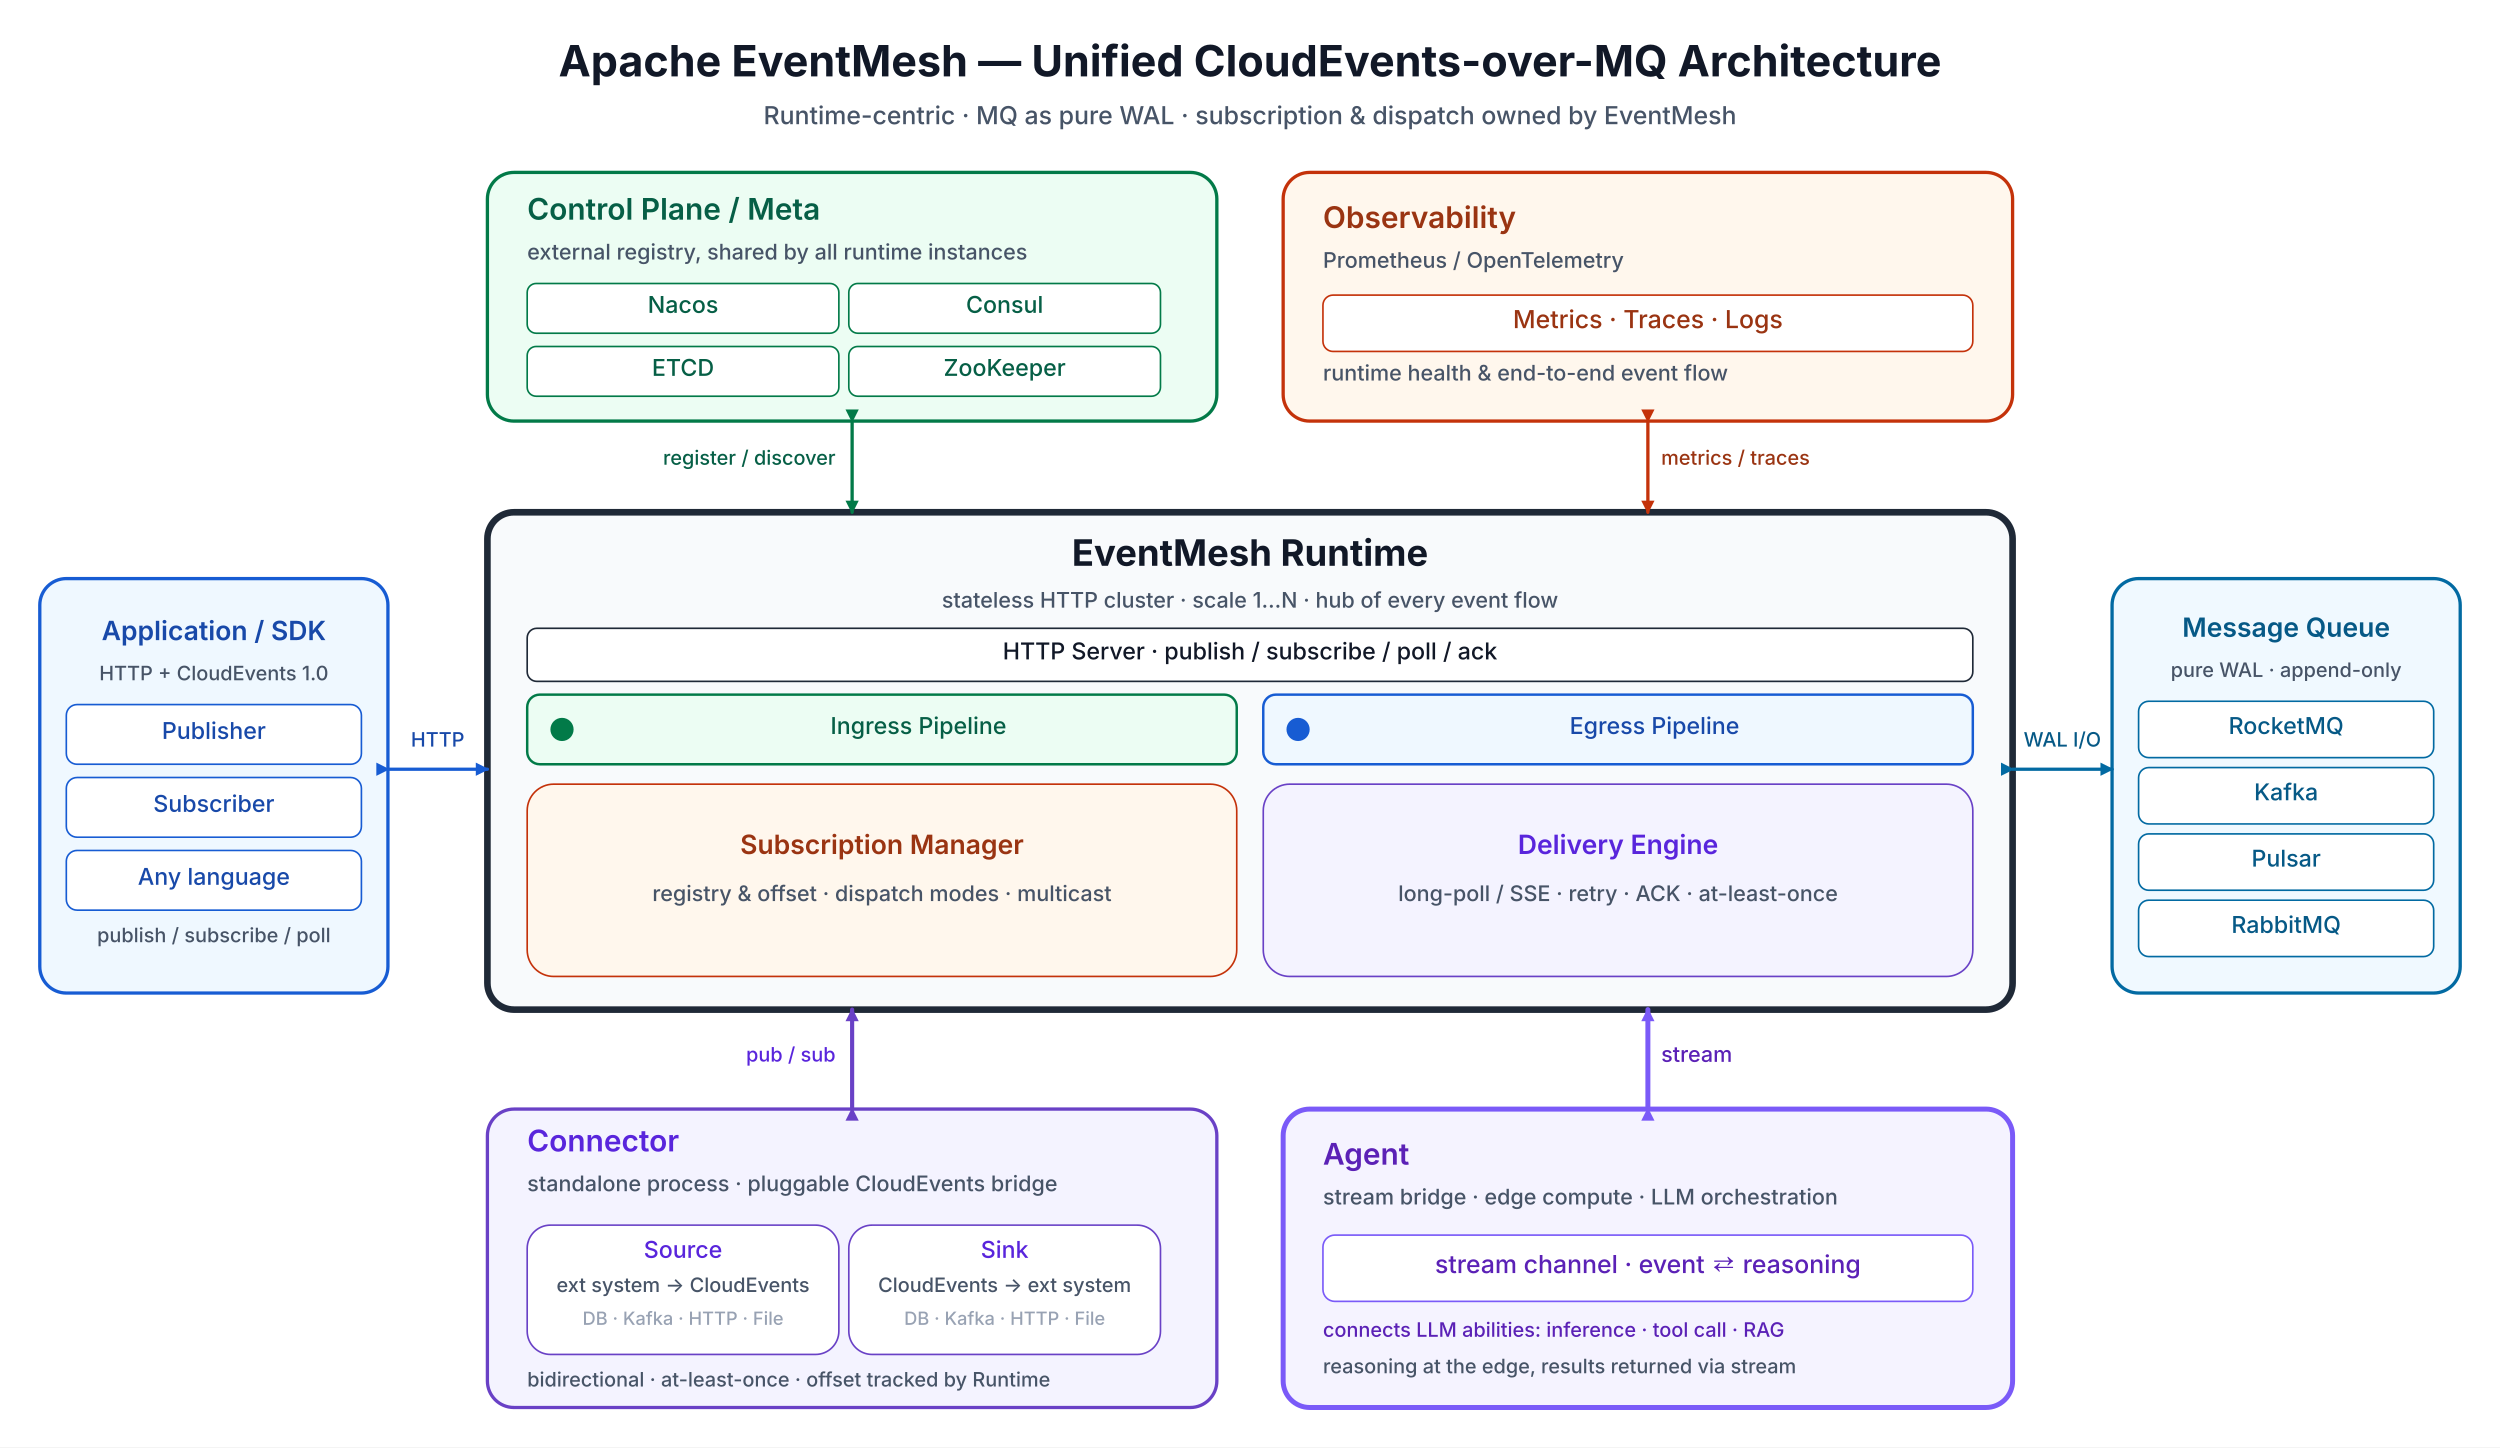
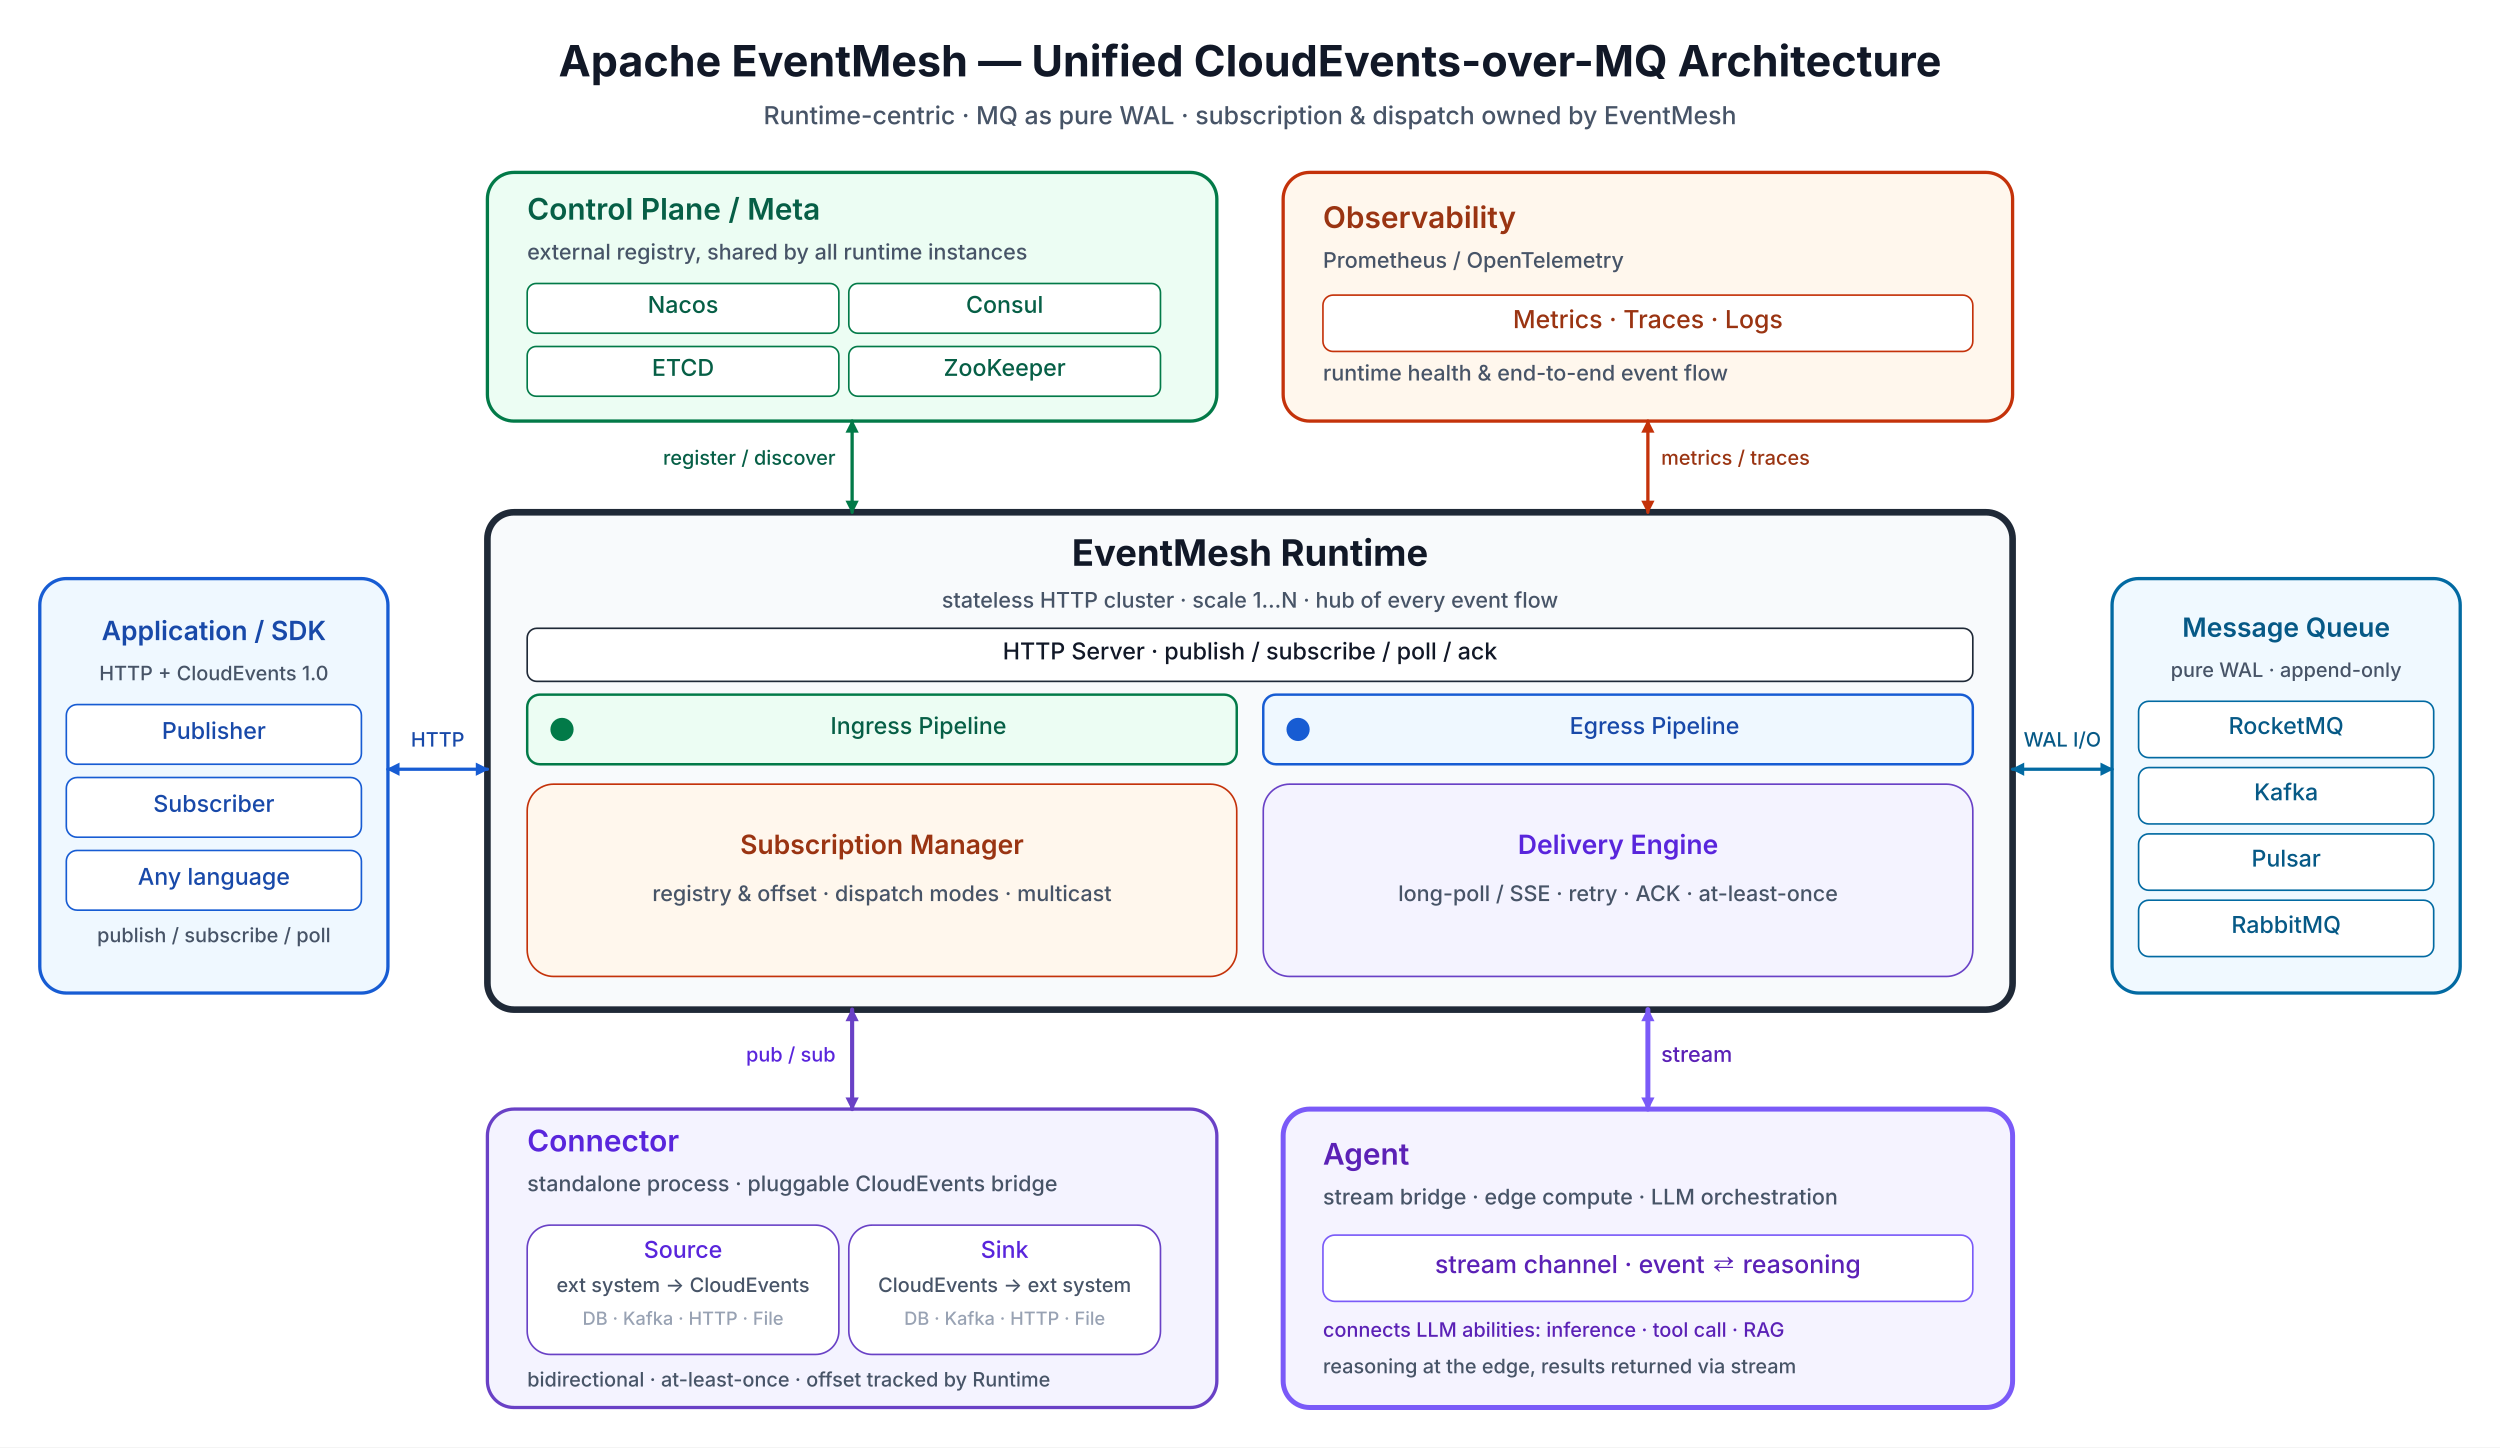
<svg xmlns="http://www.w3.org/2000/svg" viewBox="16 11 1508 873" width="1508" height="873" font-family="&quot;Inter&quot;,&quot;Segoe UI&quot;,Roboto,-apple-system,&quot;Helvetica Neue&quot;,Arial,sans-serif">
  <style>.theme-dark{display:none}@media (prefers-color-scheme: dark){.theme-light{display:none}.theme-dark{display:inline}}</style>
  <g class="theme-light">
    <rect x="16" y="11" width="1508" height="873" fill="#FFFFFF" />
    <defs>
-       <marker id="ah0L" markerWidth="10" markerHeight="10" refX="7" refY="4" orient="auto" markerUnits="userSpaceOnUse">
+       <marker id="ah0L" markerWidth="10" markerHeight="10" refX="7" refY="4" orient="auto-start-reverse" markerUnits="userSpaceOnUse">
        <path d="M0,0 L8,4 L0,8 Z" fill="#026AA2" />
      </marker>
-       <marker id="ah1L" markerWidth="10" markerHeight="10" refX="7" refY="4" orient="auto" markerUnits="userSpaceOnUse">
+       <marker id="ah1L" markerWidth="10" markerHeight="10" refX="7" refY="4" orient="auto-start-reverse" markerUnits="userSpaceOnUse">
        <path d="M0,0 L8,4 L0,8 Z" fill="#027A48" />
      </marker>
-       <marker id="ah2L" markerWidth="10" markerHeight="10" refX="7" refY="4" orient="auto" markerUnits="userSpaceOnUse">
+       <marker id="ah2L" markerWidth="10" markerHeight="10" refX="7" refY="4" orient="auto-start-reverse" markerUnits="userSpaceOnUse">
        <path d="M0,0 L8,4 L0,8 Z" fill="#175CD3" />
      </marker>
-       <marker id="ah3L" markerWidth="10" markerHeight="10" refX="7" refY="4" orient="auto" markerUnits="userSpaceOnUse">
+       <marker id="ah3L" markerWidth="10" markerHeight="10" refX="7" refY="4" orient="auto-start-reverse" markerUnits="userSpaceOnUse">
        <path d="M0,0 L8,4 L0,8 Z" fill="#6941C6" />
      </marker>
-       <marker id="ah4L" markerWidth="10" markerHeight="10" refX="7" refY="4" orient="auto" markerUnits="userSpaceOnUse">
+       <marker id="ah4L" markerWidth="10" markerHeight="10" refX="7" refY="4" orient="auto-start-reverse" markerUnits="userSpaceOnUse">
        <path d="M0,0 L8,4 L0,8 Z" fill="#7A5AF8" />
      </marker>
-       <marker id="ah5L" markerWidth="10" markerHeight="10" refX="7" refY="4" orient="auto" markerUnits="userSpaceOnUse">
+       <marker id="ah5L" markerWidth="10" markerHeight="10" refX="7" refY="4" orient="auto-start-reverse" markerUnits="userSpaceOnUse">
        <path d="M0,0 L8,4 L0,8 Z" fill="#C4320A" />
      </marker>
    </defs>
    <rect x="310" y="115" width="440" height="150" rx="16" ry="16" fill="#ECFDF3" stroke="#027A48" stroke-width="2" />
    <rect x="334" y="182" width="188" height="30" rx="5.4" ry="5.4" fill="#FFFFFF" stroke="#027A48" stroke-width="1" />
    <rect x="528" y="182" width="188" height="30" rx="5.4" ry="5.4" fill="#FFFFFF" stroke="#027A48" stroke-width="1" />
    <rect x="334" y="220" width="188" height="30" rx="5.4" ry="5.4" fill="#FFFFFF" stroke="#027A48" stroke-width="1" />
    <rect x="528" y="220" width="188" height="30" rx="5.4" ry="5.4" fill="#FFFFFF" stroke="#027A48" stroke-width="1" />
    <rect x="790" y="115" width="440" height="150" rx="16" ry="16" fill="#FFF7ED" stroke="#C4320A" stroke-width="2" />
    <rect x="814" y="189" width="392" height="34" rx="6.12" ry="6.12" fill="#FFFFFF" stroke="#C4320A" stroke-width="1" />
    <rect x="310" y="320" width="920" height="300" rx="16" ry="16" fill="#F8FAFC" stroke="#1F2937" stroke-width="4" />
    <rect x="334" y="390" width="872" height="32" rx="5.76" ry="5.76" fill="#FFFFFF" stroke="#1F2937" stroke-width="1" />
    <rect x="334" y="430" width="428" height="42" rx="7.56" ry="7.56" fill="#ECFDF3" stroke="#027A48" stroke-width="1.5" />
    <ellipse cx="355.0" cy="451.0" rx="7.0" ry="7.0" fill="#027A48" stroke="#027A48" stroke-width="0" />
    <rect x="778" y="430" width="428" height="42" rx="7.56" ry="7.56" fill="#EFF8FF" stroke="#175CD3" stroke-width="1.5" />
    <ellipse cx="799.0" cy="451.0" rx="7.0" ry="7.0" fill="#175CD3" stroke="#175CD3" stroke-width="0" />
    <rect x="334" y="484" width="428" height="116" rx="16" ry="16" fill="#FFF7ED" stroke="#C4320A" stroke-width="1" />
    <rect x="778" y="484" width="428" height="116" rx="16" ry="16" fill="#F4F3FF" stroke="#6941C6" stroke-width="1" />
    <rect x="40" y="360" width="210" height="250" rx="16" ry="16" fill="#EFF8FF" stroke="#175CD3" stroke-width="2" />
    <rect x="56" y="436" width="178" height="36" rx="6.48" ry="6.48" fill="#FFFFFF" stroke="#175CD3" stroke-width="1" />
    <rect x="56" y="480" width="178" height="36" rx="6.48" ry="6.48" fill="#FFFFFF" stroke="#175CD3" stroke-width="1" />
    <rect x="56" y="524" width="178" height="36" rx="6.48" ry="6.48" fill="#FFFFFF" stroke="#175CD3" stroke-width="1" />
    <rect x="1290" y="360" width="210" height="250" rx="16" ry="16" fill="#F0F9FF" stroke="#026AA2" stroke-width="2" />
    <rect x="1306" y="434" width="178" height="34" rx="6.12" ry="6.12" fill="#FFFFFF" stroke="#026AA2" stroke-width="1" />
    <rect x="1306" y="474" width="178" height="34" rx="6.12" ry="6.12" fill="#FFFFFF" stroke="#026AA2" stroke-width="1" />
    <rect x="1306" y="514" width="178" height="34" rx="6.12" ry="6.12" fill="#FFFFFF" stroke="#026AA2" stroke-width="1" />
    <rect x="1306" y="554" width="178" height="34" rx="6.12" ry="6.12" fill="#FFFFFF" stroke="#026AA2" stroke-width="1" />
    <rect x="310" y="680" width="440" height="180" rx="16" ry="16" fill="#F4F3FF" stroke="#6941C6" stroke-width="2" />
    <rect x="334" y="750" width="188" height="78" rx="14.04" ry="14.04" fill="#FFFFFF" stroke="#6941C6" stroke-width="1" />
    <rect x="528" y="750" width="188" height="78" rx="14.04" ry="14.04" fill="#FFFFFF" stroke="#6941C6" stroke-width="1" />
    <rect x="790" y="680" width="440" height="180" rx="16" ry="16" fill="#F5F3FF" stroke="#7A5AF8" stroke-width="3" />
    <rect x="814" y="756" width="392" height="40" rx="7.2" ry="7.2" fill="#FFFFFF" stroke="#7A5AF8" stroke-width="1" />
    <path d="M 530,265 L 530,320" fill="none" stroke="#027A48" stroke-width="2" stroke-linecap="round" stroke-linejoin="round" marker-start="url(#ah1L)" marker-end="url(#ah1L)" />
    <path d="M 1010,265 L 1010,320" fill="none" stroke="#C4320A" stroke-width="2" stroke-linecap="round" stroke-linejoin="round" marker-start="url(#ah5L)" marker-end="url(#ah5L)" />
    <path d="M 250,475 L 310,475" fill="none" stroke="#175CD3" stroke-width="2" stroke-linecap="round" stroke-linejoin="round" marker-start="url(#ah2L)" marker-end="url(#ah2L)" />
    <path d="M 1230,475 L 1290,475" fill="none" stroke="#026AA2" stroke-width="2" stroke-linecap="round" stroke-linejoin="round" marker-start="url(#ah0L)" marker-end="url(#ah0L)" />
    <path d="M 530,680 L 530,620" fill="none" stroke="#6941C6" stroke-width="2.5" stroke-linecap="round" stroke-linejoin="round" marker-start="url(#ah3L)" marker-end="url(#ah3L)" />
    <path d="M 1010,680 L 1010,620" fill="none" stroke="#7A5AF8" stroke-width="3" stroke-linecap="round" stroke-linejoin="round" marker-start="url(#ah4L)" marker-end="url(#ah4L)" />
    <text x="770.0" y="57.07" font-size="26" font-weight="700" fill="#111827" text-anchor="middle">Apache EventMesh — Unified CloudEvents-over-MQ Architecture</text>
    <text x="770.0" y="85.92" font-size="15" font-weight="500" fill="#475467" text-anchor="middle">Runtime-centric  ·  MQ as pure WAL  ·  subscription &amp; dispatch owned by EventMesh</text>
    <text x="334" y="143.51" font-size="18" font-weight="600" fill="#065F46" text-anchor="start">Control Plane / Meta</text>
    <text x="334" y="167.53" font-size="13" font-weight="500" fill="#475467" text-anchor="start">external registry, shared by all runtime instances</text>
    <text x="428.0" y="199.73" font-size="14" font-weight="500" fill="#065F46" text-anchor="middle">Nacos</text>
    <text x="622.0" y="199.73" font-size="14" font-weight="500" fill="#065F46" text-anchor="middle">Consul</text>
    <text x="428.0" y="237.73" font-size="14" font-weight="500" fill="#065F46" text-anchor="middle">ETCD</text>
    <text x="622.0" y="237.73" font-size="14" font-weight="500" fill="#065F46" text-anchor="middle">ZooKeeper</text>
    <text x="814" y="148.51" font-size="18" font-weight="600" fill="#9A3412" text-anchor="start">Observability</text>
    <text x="814" y="172.53" font-size="13" font-weight="500" fill="#475467" text-anchor="start">Prometheus / OpenTelemetry</text>
    <text x="1010.0" y="208.93" font-size="15" font-weight="500" fill="#9A3412" text-anchor="middle">Metrics   ·   Traces   ·   Logs</text>
    <text x="814" y="240.53" font-size="13" font-weight="500" fill="#475467" text-anchor="start">runtime health &amp; end-to-end event flow</text>
    <text x="770.0" y="352.29" font-size="22" font-weight="700" fill="#111827" text-anchor="middle">EventMesh Runtime</text>
    <text x="770.0" y="377.54" font-size="13" font-weight="500" fill="#475467" text-anchor="middle">stateless HTTP cluster  ·  scale 1…N  ·  hub of every event flow</text>
    <text x="770.0" y="408.73" font-size="14" font-weight="500" fill="#111827" text-anchor="middle">HTTP Server   ·   publish / subscribe / poll / ack</text>
    <text x="570.0" y="453.73" font-size="14" font-weight="500" fill="#065F46" text-anchor="middle">Ingress Pipeline</text>
    <text x="1014.0" y="453.73" font-size="14" font-weight="500" fill="#1849A9" text-anchor="middle">Egress Pipeline</text>
    <text x="548.0" y="526.12" font-size="16" font-weight="600" fill="#9A3412" text-anchor="middle">Subscription Manager</text>
    <text x="548.0" y="554.53" font-size="13" font-weight="500" fill="#475467" text-anchor="middle">registry &amp; offset · dispatch modes · multicast</text>
    <text x="992.0" y="526.12" font-size="16" font-weight="600" fill="#5925DC" text-anchor="middle">Delivery Engine</text>
    <text x="992.0" y="554.53" font-size="13" font-weight="500" fill="#475467" text-anchor="middle">long-poll / SSE · retry · ACK · at-least-once</text>
    <text x="145.0" y="397.12" font-size="16" font-weight="600" fill="#1849A9" text-anchor="middle">Application / SDK</text>
    <text x="145.0" y="421.34" font-size="12" font-weight="500" fill="#475467" text-anchor="middle">HTTP + CloudEvents 1.0</text>
    <text x="145.0" y="456.73" font-size="14" font-weight="500" fill="#1849A9" text-anchor="middle">Publisher</text>
    <text x="145.0" y="500.73" font-size="14" font-weight="500" fill="#1849A9" text-anchor="middle">Subscriber</text>
    <text x="145.0" y="544.73" font-size="14" font-weight="500" fill="#1849A9" text-anchor="middle">Any language</text>
    <text x="145.0" y="579.34" font-size="12" font-weight="500" fill="#475467" text-anchor="middle">publish / subscribe / poll</text>
    <text x="1395.0" y="395.12" font-size="16" font-weight="600" fill="#065986" text-anchor="middle">Message Queue</text>
    <text x="1395.0" y="419.34" font-size="12" font-weight="500" fill="#475467" text-anchor="middle">pure WAL · append-only</text>
    <text x="1395.0" y="453.73" font-size="14" font-weight="500" fill="#065986" text-anchor="middle">RocketMQ</text>
    <text x="1395.0" y="493.73" font-size="14" font-weight="500" fill="#065986" text-anchor="middle">Kafka</text>
    <text x="1395.0" y="533.73" font-size="14" font-weight="500" fill="#065986" text-anchor="middle">Pulsar</text>
    <text x="1395.0" y="573.73" font-size="14" font-weight="500" fill="#065986" text-anchor="middle">RabbitMQ</text>
    <text x="334" y="705.51" font-size="18" font-weight="600" fill="#5925DC" text-anchor="start">Connector</text>
    <text x="334" y="729.53" font-size="13" font-weight="500" fill="#475467" text-anchor="start">standalone process · pluggable CloudEvents bridge</text>
    <text x="428.0" y="769.73" font-size="14" font-weight="500" fill="#5925DC" text-anchor="middle">Source</text>
    <text x="428.0" y="790.34" font-size="12" font-weight="500" fill="#475467" text-anchor="middle">ext system → CloudEvents</text>
    <text x="428.0" y="810.14" font-size="11" font-weight="500" fill="#98A2B3" text-anchor="middle">DB · Kafka · HTTP · File</text>
    <text x="622.0" y="769.73" font-size="14" font-weight="500" fill="#5925DC" text-anchor="middle">Sink</text>
    <text x="622.0" y="790.34" font-size="12" font-weight="500" fill="#475467" text-anchor="middle">CloudEvents → ext system</text>
    <text x="622.0" y="810.14" font-size="11" font-weight="500" fill="#98A2B3" text-anchor="middle">DB · Kafka · HTTP · File</text>
    <text x="334" y="847.34" font-size="12" font-weight="500" fill="#475467" text-anchor="start">bidirectional · at-least-once · offset tracked by Runtime</text>
    <text x="814" y="713.51" font-size="18" font-weight="600" fill="#5B21B6" text-anchor="start">Agent</text>
    <text x="814" y="737.53" font-size="13" font-weight="500" fill="#475467" text-anchor="start">stream bridge · edge compute · LLM orchestration</text>
    <text x="1010.0" y="778.92" font-size="15" font-weight="500" fill="#5B21B6" text-anchor="middle">stream channel  ·  event ⇄ reasoning</text>
    <text x="814" y="817.34" font-size="12" font-weight="500" fill="#5B21B6" text-anchor="start">connects LLM abilities: inference · tool call · RAG</text>
    <text x="814" y="839.34" font-size="12" font-weight="500" fill="#475467" text-anchor="start">reasoning at the edge, results returned via stream</text>
    <text x="520" y="291.34" font-size="12" font-weight="500" fill="#065F46" text-anchor="end">register / discover</text>
    <text x="1018" y="291.34" font-size="12" font-weight="500" fill="#9A3412" text-anchor="start">metrics / traces</text>
    <text x="280.0" y="461.34" font-size="12" font-weight="500" fill="#1849A9" text-anchor="middle">HTTP</text>
    <text x="1260.0" y="461.34" font-size="12" font-weight="500" fill="#065986" text-anchor="middle">WAL I/O</text>
    <text x="520" y="651.34" font-size="12" font-weight="500" fill="#5925DC" text-anchor="end">pub / sub</text>
    <text x="1018" y="651.53" font-size="13" font-weight="500" fill="#5B21B6" text-anchor="start">stream</text>
  </g>
  <g class="theme-dark">
    <rect x="16" y="11" width="1508" height="873" fill="#0d1526" />
    <defs>
-       <marker id="ah0D" markerWidth="10" markerHeight="10" refX="7" refY="4" orient="auto" markerUnits="userSpaceOnUse">
-         <path d="M0,0 L8,4 L0,8 Z" fill="#5b6b8c" />
-       </marker>
-       <marker id="ah1D" markerWidth="10" markerHeight="10" refX="7" refY="4" orient="auto" markerUnits="userSpaceOnUse">
+       <marker id="ah0D" markerWidth="10" markerHeight="10" refX="7" refY="4" orient="auto-start-reverse" markerUnits="userSpaceOnUse">
+         <path d="M0,0 L8,4 L0,8 Z" fill="#5b6b8c" />
+       </marker>
+       <marker id="ah1D" markerWidth="10" markerHeight="10" refX="7" refY="4" orient="auto-start-reverse" markerUnits="userSpaceOnUse">
        <path d="M0,0 L8,4 L0,8 Z" fill="#04F38F" />
      </marker>
-       <marker id="ah2D" markerWidth="10" markerHeight="10" refX="7" refY="4" orient="auto" markerUnits="userSpaceOnUse">
-         <path d="M0,0 L8,4 L0,8 Z" fill="#5b6b8c" />
-       </marker>
-       <marker id="ah3D" markerWidth="10" markerHeight="10" refX="7" refY="4" orient="auto" markerUnits="userSpaceOnUse">
-         <path d="M0,0 L8,4 L0,8 Z" fill="#5b6b8c" />
-       </marker>
-       <marker id="ah4D" markerWidth="10" markerHeight="10" refX="7" refY="4" orient="auto" markerUnits="userSpaceOnUse">
+       <marker id="ah2D" markerWidth="10" markerHeight="10" refX="7" refY="4" orient="auto-start-reverse" markerUnits="userSpaceOnUse">
+         <path d="M0,0 L8,4 L0,8 Z" fill="#5b6b8c" />
+       </marker>
+       <marker id="ah3D" markerWidth="10" markerHeight="10" refX="7" refY="4" orient="auto-start-reverse" markerUnits="userSpaceOnUse">
+         <path d="M0,0 L8,4 L0,8 Z" fill="#5b6b8c" />
+       </marker>
+       <marker id="ah4D" markerWidth="10" markerHeight="10" refX="7" refY="4" orient="auto-start-reverse" markerUnits="userSpaceOnUse">
        <path d="M0,0 L8,4 L0,8 Z" fill="#4B20F6" />
      </marker>
-       <marker id="ah5D" markerWidth="10" markerHeight="10" refX="7" refY="4" orient="auto" markerUnits="userSpaceOnUse">
+       <marker id="ah5D" markerWidth="10" markerHeight="10" refX="7" refY="4" orient="auto-start-reverse" markerUnits="userSpaceOnUse">
        <path d="M0,0 L8,4 L0,8 Z" fill="#5b6b8c" />
      </marker>
    </defs>
    <rect x="310" y="115" width="440" height="150" rx="16" ry="16" fill="#134427" stroke="#04F38F" stroke-width="2" />
    <rect x="334" y="182" width="188" height="30" rx="5.4" ry="5.4" fill="#182238" stroke="#04F38F" stroke-width="1" />
    <rect x="528" y="182" width="188" height="30" rx="5.4" ry="5.4" fill="#182238" stroke="#04F38F" stroke-width="1" />
    <rect x="334" y="220" width="188" height="30" rx="5.4" ry="5.4" fill="#182238" stroke="#04F38F" stroke-width="1" />
    <rect x="528" y="220" width="188" height="30" rx="5.4" ry="5.4" fill="#182238" stroke="#04F38F" stroke-width="1" />
    <rect x="790" y="115" width="440" height="150" rx="16" ry="16" fill="#4A2F0D" stroke="#5b6b8c" stroke-width="2" />
    <rect x="814" y="189" width="392" height="34" rx="6.12" ry="6.12" fill="#182238" stroke="#5b6b8c" stroke-width="1" />
    <rect x="310" y="320" width="920" height="300" rx="16" ry="16" fill="#1F2B37" stroke="#5b6b8c" stroke-width="4" />
    <rect x="334" y="390" width="872" height="32" rx="5.76" ry="5.76" fill="#182238" stroke="#5b6b8c" stroke-width="1" />
    <rect x="334" y="430" width="428" height="42" rx="7.56" ry="7.56" fill="#134427" stroke="#04F38F" stroke-width="1.5" />
    <ellipse cx="355.0" cy="451.0" rx="7.0" ry="7.0" fill="#04F38F" stroke="#04F38F" stroke-width="0" />
    <rect x="778" y="430" width="428" height="42" rx="7.56" ry="7.56" fill="#0D2F4A" stroke="#5b6b8c" stroke-width="1.5" />
    <ellipse cx="799.0" cy="451.0" rx="7.0" ry="7.0" fill="#5b6b8c" stroke="#5b6b8c" stroke-width="0" />
    <rect x="334" y="484" width="428" height="116" rx="16" ry="16" fill="#4A2F0D" stroke="#5b6b8c" stroke-width="1" />
    <rect x="778" y="484" width="428" height="116" rx="16" ry="16" fill="#120D4A" stroke="#5b6b8c" stroke-width="1" />
    <rect x="40" y="360" width="210" height="250" rx="16" ry="16" fill="#0D2F4A" stroke="#5b6b8c" stroke-width="2" />
    <rect x="56" y="436" width="178" height="36" rx="6.48" ry="6.48" fill="#182238" stroke="#5b6b8c" stroke-width="1" />
    <rect x="56" y="480" width="178" height="36" rx="6.48" ry="6.48" fill="#182238" stroke="#5b6b8c" stroke-width="1" />
    <rect x="56" y="524" width="178" height="36" rx="6.48" ry="6.48" fill="#182238" stroke="#5b6b8c" stroke-width="1" />
    <rect x="1290" y="360" width="210" height="250" rx="16" ry="16" fill="#0D314A" stroke="#5b6b8c" stroke-width="2" />
    <rect x="1306" y="434" width="178" height="34" rx="6.12" ry="6.12" fill="#182238" stroke="#5b6b8c" stroke-width="1" />
    <rect x="1306" y="474" width="178" height="34" rx="6.12" ry="6.12" fill="#182238" stroke="#5b6b8c" stroke-width="1" />
    <rect x="1306" y="514" width="178" height="34" rx="6.12" ry="6.12" fill="#182238" stroke="#5b6b8c" stroke-width="1" />
    <rect x="1306" y="554" width="178" height="34" rx="6.12" ry="6.12" fill="#182238" stroke="#5b6b8c" stroke-width="1" />
    <rect x="310" y="680" width="440" height="180" rx="16" ry="16" fill="#120D4A" stroke="#5b6b8c" stroke-width="2" />
    <rect x="334" y="750" width="188" height="78" rx="14.04" ry="14.04" fill="#182238" stroke="#5b6b8c" stroke-width="1" />
    <rect x="528" y="750" width="188" height="78" rx="14.04" ry="14.04" fill="#182238" stroke="#5b6b8c" stroke-width="1" />
    <rect x="790" y="680" width="440" height="180" rx="16" ry="16" fill="#170D4A" stroke="#4B20F6" stroke-width="3" />
    <rect x="814" y="756" width="392" height="40" rx="7.2" ry="7.2" fill="#182238" stroke="#4B20F6" stroke-width="1" />
    <path d="M 530,265 L 530,320" fill="none" stroke="#04F38F" stroke-width="2" stroke-linecap="round" stroke-linejoin="round" marker-start="url(#ah1D)" marker-end="url(#ah1D)" />
    <path d="M 1010,265 L 1010,320" fill="none" stroke="#5b6b8c" stroke-width="2" stroke-linecap="round" stroke-linejoin="round" marker-start="url(#ah5D)" marker-end="url(#ah5D)" />
    <path d="M 250,475 L 310,475" fill="none" stroke="#5b6b8c" stroke-width="2" stroke-linecap="round" stroke-linejoin="round" marker-start="url(#ah2D)" marker-end="url(#ah2D)" />
    <path d="M 1230,475 L 1290,475" fill="none" stroke="#5b6b8c" stroke-width="2" stroke-linecap="round" stroke-linejoin="round" marker-start="url(#ah0D)" marker-end="url(#ah0D)" />
    <path d="M 530,680 L 530,620" fill="none" stroke="#5b6b8c" stroke-width="2.5" stroke-linecap="round" stroke-linejoin="round" marker-start="url(#ah3D)" marker-end="url(#ah3D)" />
    <path d="M 1010,680 L 1010,620" fill="none" stroke="#4B20F6" stroke-width="3" stroke-linecap="round" stroke-linejoin="round" marker-start="url(#ah4D)" marker-end="url(#ah4D)" />
    <text x="770.0" y="57.07" font-size="26" font-weight="700" fill="#e8edf7" text-anchor="middle">Apache EventMesh — Unified CloudEvents-over-MQ Architecture</text>
    <text x="770.0" y="85.92" font-size="15" font-weight="500" fill="#8D9CB2" text-anchor="middle">Runtime-centric  ·  MQ as pure WAL  ·  subscription &amp; dispatch owned by EventMesh</text>
    <text x="334" y="143.51" font-size="18" font-weight="600" fill="#36F7C1" text-anchor="start">Control Plane / Meta</text>
    <text x="334" y="167.53" font-size="13" font-weight="500" fill="#8D9CB2" text-anchor="start">external registry, shared by all runtime instances</text>
    <text x="428.0" y="199.73" font-size="14" font-weight="500" fill="#36F7C1" text-anchor="middle">Nacos</text>
    <text x="622.0" y="199.73" font-size="14" font-weight="500" fill="#36F7C1" text-anchor="middle">Consul</text>
    <text x="428.0" y="237.73" font-size="14" font-weight="500" fill="#36F7C1" text-anchor="middle">ETCD</text>
    <text x="622.0" y="237.73" font-size="14" font-weight="500" fill="#36F7C1" text-anchor="middle">ZooKeeper</text>
    <text x="814" y="148.51" font-size="18" font-weight="600" fill="#ED673B" text-anchor="start">Observability</text>
    <text x="814" y="172.53" font-size="13" font-weight="500" fill="#8D9CB2" text-anchor="start">Prometheus / OpenTelemetry</text>
    <text x="1010.0" y="208.93" font-size="15" font-weight="500" fill="#ED673B" text-anchor="middle">Metrics   ·   Traces   ·   Logs</text>
    <text x="814" y="240.53" font-size="13" font-weight="500" fill="#8D9CB2" text-anchor="start">runtime health &amp; end-to-end event flow</text>
    <text x="770.0" y="352.29" font-size="22" font-weight="700" fill="#e8edf7" text-anchor="middle">EventMesh Runtime</text>
    <text x="770.0" y="377.54" font-size="13" font-weight="500" fill="#8D9CB2" text-anchor="middle">stateless HTTP cluster  ·  scale 1…N  ·  hub of every event flow</text>
    <text x="770.0" y="408.73" font-size="14" font-weight="500" fill="#e8edf7" text-anchor="middle">HTTP Server   ·   publish / subscribe / poll / ack</text>
    <text x="570.0" y="453.73" font-size="14" font-weight="500" fill="#36F7C1" text-anchor="middle">Ingress Pipeline</text>
    <text x="1014.0" y="453.73" font-size="14" font-weight="500" fill="#3C76E8" text-anchor="middle">Egress Pipeline</text>
    <text x="548.0" y="526.12" font-size="16" font-weight="600" fill="#ED673B" text-anchor="middle">Subscription Manager</text>
    <text x="548.0" y="554.53" font-size="13" font-weight="500" fill="#8D9CB2" text-anchor="middle">registry &amp; offset · dispatch modes · multicast</text>
    <text x="992.0" y="526.12" font-size="16" font-weight="600" fill="#6331E3" text-anchor="middle">Delivery Engine</text>
    <text x="992.0" y="554.53" font-size="13" font-weight="500" fill="#8D9CB2" text-anchor="middle">long-poll / SSE · retry · ACK · at-least-once</text>
    <text x="145.0" y="397.12" font-size="16" font-weight="600" fill="#3C76E8" text-anchor="middle">Application / SDK</text>
    <text x="145.0" y="421.34" font-size="12" font-weight="500" fill="#8D9CB2" text-anchor="middle">HTTP + CloudEvents 1.0</text>
    <text x="145.0" y="456.73" font-size="14" font-weight="500" fill="#3C76E8" text-anchor="middle">Publisher</text>
    <text x="145.0" y="500.73" font-size="14" font-weight="500" fill="#3C76E8" text-anchor="middle">Subscriber</text>
    <text x="145.0" y="544.73" font-size="14" font-weight="500" fill="#3C76E8" text-anchor="middle">Any language</text>
    <text x="145.0" y="579.34" font-size="12" font-weight="500" fill="#8D9CB2" text-anchor="middle">publish / subscribe / poll</text>
    <text x="1395.0" y="395.12" font-size="16" font-weight="600" fill="#33B5FB" text-anchor="middle">Message Queue</text>
    <text x="1395.0" y="419.34" font-size="12" font-weight="500" fill="#8D9CB2" text-anchor="middle">pure WAL · append-only</text>
    <text x="1395.0" y="453.73" font-size="14" font-weight="500" fill="#33B5FB" text-anchor="middle">RocketMQ</text>
    <text x="1395.0" y="493.73" font-size="14" font-weight="500" fill="#33B5FB" text-anchor="middle">Kafka</text>
    <text x="1395.0" y="533.73" font-size="14" font-weight="500" fill="#33B5FB" text-anchor="middle">Pulsar</text>
    <text x="1395.0" y="573.73" font-size="14" font-weight="500" fill="#33B5FB" text-anchor="middle">RabbitMQ</text>
    <text x="334" y="705.51" font-size="18" font-weight="600" fill="#6331E3" text-anchor="start">Connector</text>
    <text x="334" y="729.53" font-size="13" font-weight="500" fill="#8D9CB2" text-anchor="start">standalone process · pluggable CloudEvents bridge</text>
    <text x="428.0" y="769.73" font-size="14" font-weight="500" fill="#6331E3" text-anchor="middle">Source</text>
    <text x="428.0" y="790.34" font-size="12" font-weight="500" fill="#8D9CB2" text-anchor="middle">ext system → CloudEvents</text>
    <text x="428.0" y="810.14" font-size="11" font-weight="500" fill="#ACB5C3" text-anchor="middle">DB · Kafka · HTTP · File</text>
    <text x="622.0" y="769.73" font-size="14" font-weight="500" fill="#6331E3" text-anchor="middle">Sink</text>
    <text x="622.0" y="790.34" font-size="12" font-weight="500" fill="#8D9CB2" text-anchor="middle">CloudEvents → ext system</text>
    <text x="622.0" y="810.14" font-size="11" font-weight="500" fill="#ACB5C3" text-anchor="middle">DB · Kafka · HTTP · File</text>
    <text x="334" y="847.34" font-size="12" font-weight="500" fill="#8D9CB2" text-anchor="start">bidirectional · at-least-once · offset tracked by Runtime</text>
    <text x="814" y="713.51" font-size="18" font-weight="600" fill="#e8edf7" text-anchor="start">Agent</text>
    <text x="814" y="737.53" font-size="13" font-weight="500" fill="#8D9CB2" text-anchor="start">stream bridge · edge compute · LLM orchestration</text>
    <text x="1010.0" y="778.92" font-size="15" font-weight="500" fill="#e8edf7" text-anchor="middle">stream channel  ·  event ⇄ reasoning</text>
    <text x="814" y="817.34" font-size="12" font-weight="500" fill="#e8edf7" text-anchor="start">connects LLM abilities: inference · tool call · RAG</text>
    <text x="814" y="839.34" font-size="12" font-weight="500" fill="#8D9CB2" text-anchor="start">reasoning at the edge, results returned via stream</text>
    <text x="520" y="291.34" font-size="12" font-weight="500" fill="#36F7C1" text-anchor="end">register / discover</text>
    <text x="1018" y="291.34" font-size="12" font-weight="500" fill="#ED673B" text-anchor="start">metrics / traces</text>
    <text x="280.0" y="461.34" font-size="12" font-weight="500" fill="#3C76E8" text-anchor="middle">HTTP</text>
    <text x="1260.0" y="461.34" font-size="12" font-weight="500" fill="#33B5FB" text-anchor="middle">WAL I/O</text>
    <text x="520" y="651.34" font-size="12" font-weight="500" fill="#6331E3" text-anchor="end">pub / sub</text>
    <text x="1018" y="651.53" font-size="13" font-weight="500" fill="#e8edf7" text-anchor="start">stream</text>
  </g>
</svg>
